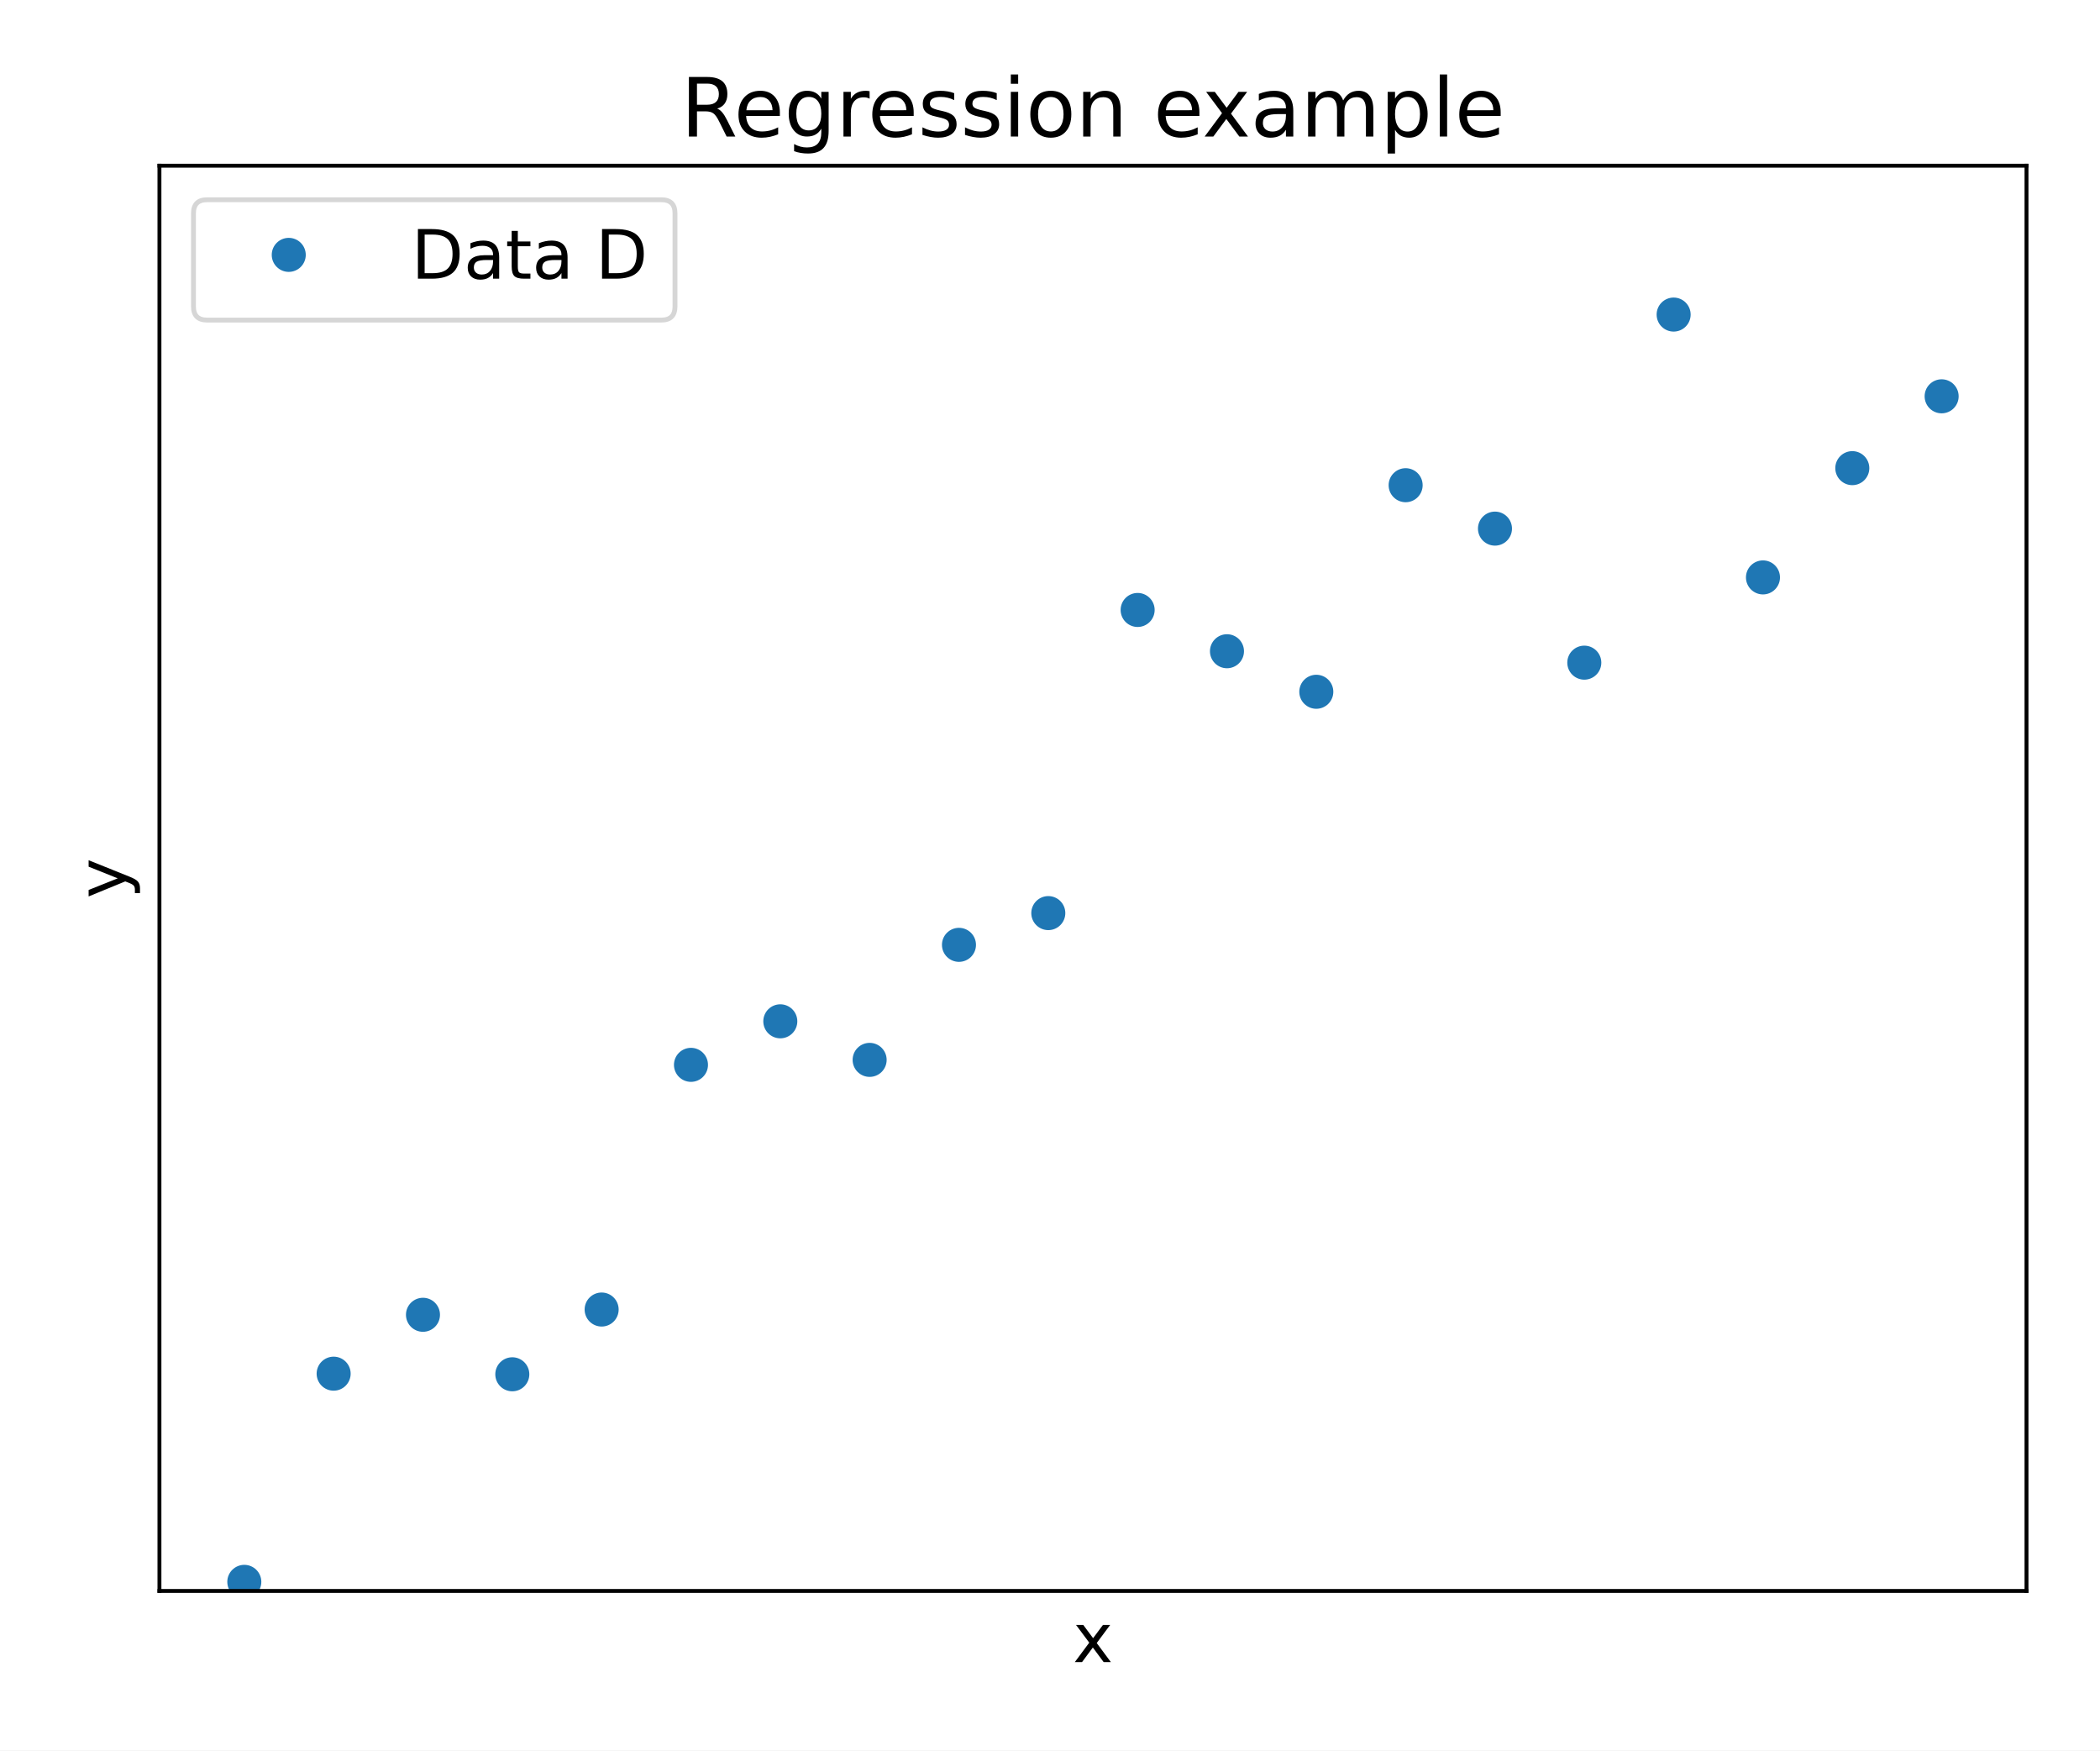
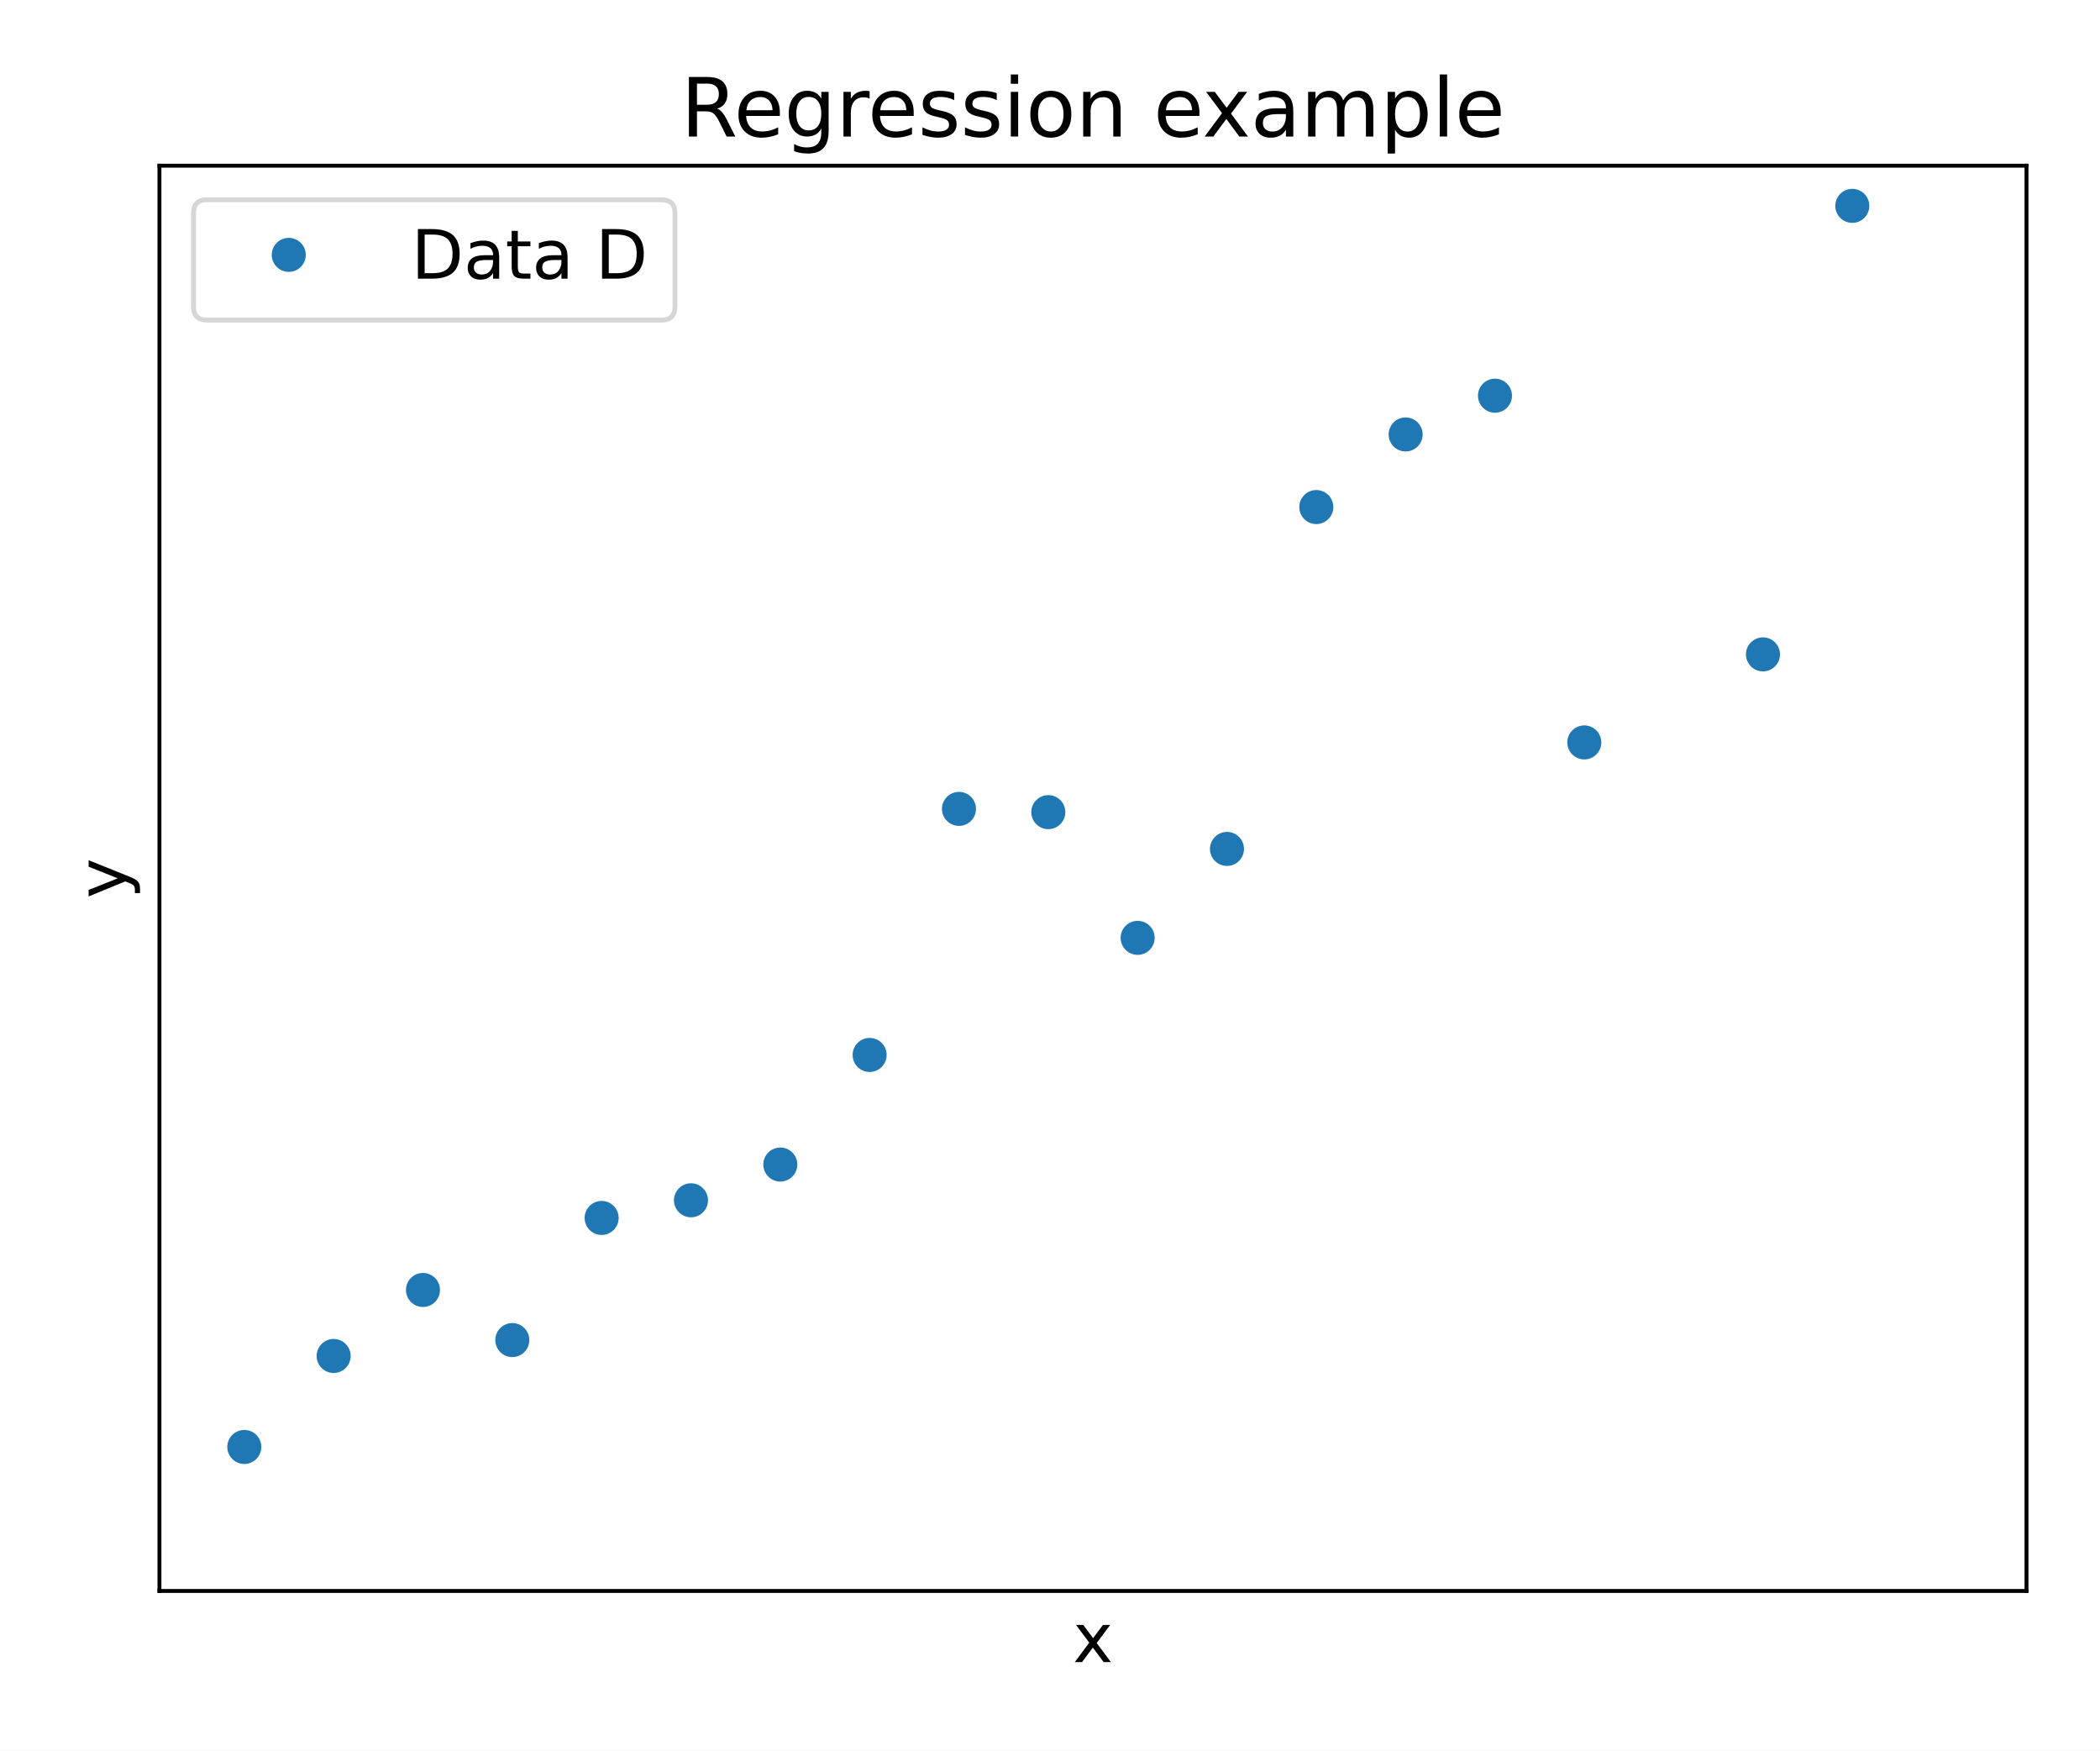
<svg xmlns="http://www.w3.org/2000/svg" xmlns:xlink="http://www.w3.org/1999/xlink" width="432pt" height="360pt" viewBox="0 0 432 360" version="1.1">
  <defs>
    <style type="text/css">*{stroke-linejoin: round; stroke-linecap: butt}</style>
  </defs>
  <g id="figure_1">
    <g id="patch_1">
      <path d="M 0 360  L 432 360  L 432 0  L 0 0  z " style="fill: #ffffff" />
    </g>
    <g id="axes_1">
      <g id="patch_2">
        <path d="M 32.8 327.2  L 416.88 327.2  L 416.88 34.08  L 32.8 34.08  z " style="fill: #ffffff" />
      </g>
      <g id="matplotlib.axis_1">
        <g id="text_1">
          <g transform="translate(220.6969 341.8378) scale(0.14 -0.14)">
            <defs>
              <path id="DejaVuSans-78" d="M 3513 3500  L 2247 1797  L 3578 0  L 2900 0  L 1881 1375  L 863 0  L 184 0  L 1544 1831  L 300 3500  L 978 3500  L 1906 2253  L 2834 3500  L 3513 3500  z " transform="scale(0.015625)" />
            </defs>
            <use xlink:href="#DejaVuSans-78" />
          </g>
        </g>
      </g>
      <g id="matplotlib.axis_2">
        <g id="text_2">
          <g transform="translate(25.88844 184.7831) rotate(-90) scale(0.14 -0.14)">
            <defs>
              <path id="DejaVuSans-79" d="M 2059 -325  Q 1816 -950 1584 -1140  Q 1353 -1331 966 -1331  L 506 -1331  L 506 -850  L 844 -850  Q 1081 -850 1212 -737  Q 1344 -625 1503 -206  L 1606 56  L 191 3500  L 800 3500  L 1894 763  L 2988 3500  L 3597 3500  L 2059 -325  z " transform="scale(0.015625)" />
            </defs>
            <use xlink:href="#DejaVuSans-79" />
          </g>
        </g>
      </g>
      <g id="line2d_1">
        <defs>
-           <path id="m6223303cf3" d="M 0 3  C 0.796 3 1.559 2.684 2.121 2.121  C 2.684 1.559 3 0.796 3 0  C 3 -0.796 2.684 -1.559 2.121 -2.121  C 1.559 -2.684 0.796 -3 0 -3  C -0.796 -3 -1.559 -2.684 -2.121 -2.121  C -2.684 -1.559 -3 -0.796 -3 0  C -3 0.796 -2.684 1.559 -2.121 2.121  C -1.559 2.684 -0.796 3 0 3  z " style="stroke: #1f77b4" />
+           <path id="m2661bee3d1" d="M 0 3  C 0.796 3 1.559 2.684 2.121 2.121  C 2.684 1.559 3 0.796 3 0  C 3 -0.796 2.684 -1.559 2.121 -2.121  C 1.559 -2.684 0.796 -3 0 -3  C -0.796 -3 -1.559 -2.684 -2.121 -2.121  C -2.684 -1.559 -3 -0.796 -3 0  C -3 0.796 -2.684 1.559 -2.121 2.121  C -1.559 2.684 -0.796 3 0 3  z " style="stroke: #1f77b4" />
        </defs>
-         <g clip-path="url(#pd41aecc14a)">
-           <use xlink:href="#m6223303cf3" x="50.258" y="325.328" style="fill: #1f77b4; stroke: #1f77b4" />
-           <use xlink:href="#m6223303cf3" x="68.635" y="282.513" style="fill: #1f77b4; stroke: #1f77b4" />
-           <use xlink:href="#m6223303cf3" x="87.012" y="270.401" style="fill: #1f77b4; stroke: #1f77b4" />
-           <use xlink:href="#m6223303cf3" x="105.389" y="282.639" style="fill: #1f77b4; stroke: #1f77b4" />
-           <use xlink:href="#m6223303cf3" x="123.766" y="269.321" style="fill: #1f77b4; stroke: #1f77b4" />
-           <use xlink:href="#m6223303cf3" x="142.143" y="218.999" style="fill: #1f77b4; stroke: #1f77b4" />
-           <use xlink:href="#m6223303cf3" x="160.52" y="210.046" style="fill: #1f77b4; stroke: #1f77b4" />
-           <use xlink:href="#m6223303cf3" x="178.897" y="217.977" style="fill: #1f77b4; stroke: #1f77b4" />
-           <use xlink:href="#m6223303cf3" x="197.274" y="194.319" style="fill: #1f77b4; stroke: #1f77b4" />
-           <use xlink:href="#m6223303cf3" x="215.651" y="187.791" style="fill: #1f77b4; stroke: #1f77b4" />
-           <use xlink:href="#m6223303cf3" x="234.029" y="125.446" style="fill: #1f77b4; stroke: #1f77b4" />
-           <use xlink:href="#m6223303cf3" x="252.406" y="133.935" style="fill: #1f77b4; stroke: #1f77b4" />
-           <use xlink:href="#m6223303cf3" x="270.783" y="142.272" style="fill: #1f77b4; stroke: #1f77b4" />
-           <use xlink:href="#m6223303cf3" x="289.16" y="99.789" style="fill: #1f77b4; stroke: #1f77b4" />
-           <use xlink:href="#m6223303cf3" x="307.537" y="108.717" style="fill: #1f77b4; stroke: #1f77b4" />
-           <use xlink:href="#m6223303cf3" x="325.914" y="136.284" style="fill: #1f77b4; stroke: #1f77b4" />
-           <use xlink:href="#m6223303cf3" x="344.291" y="64.696" style="fill: #1f77b4; stroke: #1f77b4" />
-           <use xlink:href="#m6223303cf3" x="362.668" y="118.752" style="fill: #1f77b4; stroke: #1f77b4" />
-           <use xlink:href="#m6223303cf3" x="381.045" y="96.28" style="fill: #1f77b4; stroke: #1f77b4" />
-           <use xlink:href="#m6223303cf3" x="399.422" y="81.506" style="fill: #1f77b4; stroke: #1f77b4" />
+         <g clip-path="url(#p7ff21de6e1)">
+           <use xlink:href="#m2661bee3d1" x="50.258" y="297.584" style="fill: #1f77b4; stroke: #1f77b4" />
+           <use xlink:href="#m2661bee3d1" x="68.635" y="278.875" style="fill: #1f77b4; stroke: #1f77b4" />
+           <use xlink:href="#m2661bee3d1" x="87.012" y="265.298" style="fill: #1f77b4; stroke: #1f77b4" />
+           <use xlink:href="#m2661bee3d1" x="105.389" y="275.603" style="fill: #1f77b4; stroke: #1f77b4" />
+           <use xlink:href="#m2661bee3d1" x="123.766" y="250.485" style="fill: #1f77b4; stroke: #1f77b4" />
+           <use xlink:href="#m2661bee3d1" x="142.143" y="246.856" style="fill: #1f77b4; stroke: #1f77b4" />
+           <use xlink:href="#m2661bee3d1" x="160.52" y="239.504" style="fill: #1f77b4; stroke: #1f77b4" />
+           <use xlink:href="#m2661bee3d1" x="178.897" y="216.965" style="fill: #1f77b4; stroke: #1f77b4" />
+           <use xlink:href="#m2661bee3d1" x="197.274" y="166.356" style="fill: #1f77b4; stroke: #1f77b4" />
+           <use xlink:href="#m2661bee3d1" x="215.651" y="167.027" style="fill: #1f77b4; stroke: #1f77b4" />
+           <use xlink:href="#m2661bee3d1" x="234.029" y="192.883" style="fill: #1f77b4; stroke: #1f77b4" />
+           <use xlink:href="#m2661bee3d1" x="252.406" y="174.589" style="fill: #1f77b4; stroke: #1f77b4" />
+           <use xlink:href="#m2661bee3d1" x="270.783" y="104.283" style="fill: #1f77b4; stroke: #1f77b4" />
+           <use xlink:href="#m2661bee3d1" x="289.16" y="89.351" style="fill: #1f77b4; stroke: #1f77b4" />
+           <use xlink:href="#m2661bee3d1" x="307.537" y="81.38" style="fill: #1f77b4; stroke: #1f77b4" />
+           <use xlink:href="#m2661bee3d1" x="325.914" y="152.686" style="fill: #1f77b4; stroke: #1f77b4" />
+           <use xlink:href="#m2661bee3d1" x="344.291" y="28.049" style="fill: #1f77b4; stroke: #1f77b4" />
+           <use xlink:href="#m2661bee3d1" x="362.668" y="134.58" style="fill: #1f77b4; stroke: #1f77b4" />
+           <use xlink:href="#m2661bee3d1" x="381.045" y="42.339" style="fill: #1f77b4; stroke: #1f77b4" />
+           <use xlink:href="#m2661bee3d1" x="399.422" y="18.101" style="fill: #1f77b4; stroke: #1f77b4" />
        </g>
      </g>
      <g id="patch_3">
        <path d="M 32.8 327.2  L 32.8 34.08  " style="fill: none; stroke: #000000; stroke-width: 0.8; stroke-linejoin: miter; stroke-linecap: square" />
      </g>
      <g id="patch_4">
        <path d="M 416.88 327.2  L 416.88 34.08  " style="fill: none; stroke: #000000; stroke-width: 0.8; stroke-linejoin: miter; stroke-linecap: square" />
      </g>
      <g id="patch_5">
        <path d="M 32.8 327.2  L 416.88 327.2  " style="fill: none; stroke: #000000; stroke-width: 0.8; stroke-linejoin: miter; stroke-linecap: square" />
      </g>
      <g id="patch_6">
        <path d="M 32.8 34.08  L 416.88 34.08  " style="fill: none; stroke: #000000; stroke-width: 0.8; stroke-linejoin: miter; stroke-linecap: square" />
      </g>
      <g id="text_3">
        <g transform="translate(140.0709 28.08) scale(0.168 -0.168)">
          <defs>
            <path id="DejaVuSans-52" d="M 2841 2188  Q 3044 2119 3236 1894  Q 3428 1669 3622 1275  L 4263 0  L 3584 0  L 2988 1197  Q 2756 1666 2539 1819  Q 2322 1972 1947 1972  L 1259 1972  L 1259 0  L 628 0  L 628 4666  L 2053 4666  Q 2853 4666 3247 4331  Q 3641 3997 3641 3322  Q 3641 2881 3436 2590  Q 3231 2300 2841 2188  z M 1259 4147  L 1259 2491  L 2053 2491  Q 2509 2491 2742 2702  Q 2975 2913 2975 3322  Q 2975 3731 2742 3939  Q 2509 4147 2053 4147  L 1259 4147  z " transform="scale(0.015625)" />
            <path id="DejaVuSans-65" d="M 3597 1894  L 3597 1613  L 953 1613  Q 991 1019 1311 708  Q 1631 397 2203 397  Q 2534 397 2845 478  Q 3156 559 3463 722  L 3463 178  Q 3153 47 2828 -22  Q 2503 -91 2169 -91  Q 1331 -91 842 396  Q 353 884 353 1716  Q 353 2575 817 3079  Q 1281 3584 2069 3584  Q 2775 3584 3186 3129  Q 3597 2675 3597 1894  z M 3022 2063  Q 3016 2534 2758 2815  Q 2500 3097 2075 3097  Q 1594 3097 1305 2825  Q 1016 2553 972 2059  L 3022 2063  z " transform="scale(0.015625)" />
            <path id="DejaVuSans-67" d="M 2906 1791  Q 2906 2416 2648 2759  Q 2391 3103 1925 3103  Q 1463 3103 1205 2759  Q 947 2416 947 1791  Q 947 1169 1205 825  Q 1463 481 1925 481  Q 2391 481 2648 825  Q 2906 1169 2906 1791  z M 3481 434  Q 3481 -459 3084 -895  Q 2688 -1331 1869 -1331  Q 1566 -1331 1297 -1286  Q 1028 -1241 775 -1147  L 775 -588  Q 1028 -725 1275 -790  Q 1522 -856 1778 -856  Q 2344 -856 2625 -561  Q 2906 -266 2906 331  L 2906 616  Q 2728 306 2450 153  Q 2172 0 1784 0  Q 1141 0 747 490  Q 353 981 353 1791  Q 353 2603 747 3093  Q 1141 3584 1784 3584  Q 2172 3584 2450 3431  Q 2728 3278 2906 2969  L 2906 3500  L 3481 3500  L 3481 434  z " transform="scale(0.015625)" />
            <path id="DejaVuSans-72" d="M 2631 2963  Q 2534 3019 2420 3045  Q 2306 3072 2169 3072  Q 1681 3072 1420 2755  Q 1159 2438 1159 1844  L 1159 0  L 581 0  L 581 3500  L 1159 3500  L 1159 2956  Q 1341 3275 1631 3429  Q 1922 3584 2338 3584  Q 2397 3584 2469 3576  Q 2541 3569 2628 3553  L 2631 2963  z " transform="scale(0.015625)" />
            <path id="DejaVuSans-73" d="M 2834 3397  L 2834 2853  Q 2591 2978 2328 3040  Q 2066 3103 1784 3103  Q 1356 3103 1142 2972  Q 928 2841 928 2578  Q 928 2378 1081 2264  Q 1234 2150 1697 2047  L 1894 2003  Q 2506 1872 2764 1633  Q 3022 1394 3022 966  Q 3022 478 2636 193  Q 2250 -91 1575 -91  Q 1294 -91 989 -36  Q 684 19 347 128  L 347 722  Q 666 556 975 473  Q 1284 391 1588 391  Q 1994 391 2212 530  Q 2431 669 2431 922  Q 2431 1156 2273 1281  Q 2116 1406 1581 1522  L 1381 1569  Q 847 1681 609 1914  Q 372 2147 372 2553  Q 372 3047 722 3315  Q 1072 3584 1716 3584  Q 2034 3584 2315 3537  Q 2597 3491 2834 3397  z " transform="scale(0.015625)" />
            <path id="DejaVuSans-69" d="M 603 3500  L 1178 3500  L 1178 0  L 603 0  L 603 3500  z M 603 4863  L 1178 4863  L 1178 4134  L 603 4134  L 603 4863  z " transform="scale(0.015625)" />
            <path id="DejaVuSans-6f" d="M 1959 3097  Q 1497 3097 1228 2736  Q 959 2375 959 1747  Q 959 1119 1226 758  Q 1494 397 1959 397  Q 2419 397 2687 759  Q 2956 1122 2956 1747  Q 2956 2369 2687 2733  Q 2419 3097 1959 3097  z M 1959 3584  Q 2709 3584 3137 3096  Q 3566 2609 3566 1747  Q 3566 888 3137 398  Q 2709 -91 1959 -91  Q 1206 -91 779 398  Q 353 888 353 1747  Q 353 2609 779 3096  Q 1206 3584 1959 3584  z " transform="scale(0.015625)" />
            <path id="DejaVuSans-6e" d="M 3513 2113  L 3513 0  L 2938 0  L 2938 2094  Q 2938 2591 2744 2837  Q 2550 3084 2163 3084  Q 1697 3084 1428 2787  Q 1159 2491 1159 1978  L 1159 0  L 581 0  L 581 3500  L 1159 3500  L 1159 2956  Q 1366 3272 1645 3428  Q 1925 3584 2291 3584  Q 2894 3584 3203 3211  Q 3513 2838 3513 2113  z " transform="scale(0.015625)" />
            <path id="DejaVuSans-20" transform="scale(0.015625)" />
            <path id="DejaVuSans-61" d="M 2194 1759  Q 1497 1759 1228 1600  Q 959 1441 959 1056  Q 959 750 1161 570  Q 1363 391 1709 391  Q 2188 391 2477 730  Q 2766 1069 2766 1631  L 2766 1759  L 2194 1759  z M 3341 1997  L 3341 0  L 2766 0  L 2766 531  Q 2569 213 2275 61  Q 1981 -91 1556 -91  Q 1019 -91 701 211  Q 384 513 384 1019  Q 384 1609 779 1909  Q 1175 2209 1959 2209  L 2766 2209  L 2766 2266  Q 2766 2663 2505 2880  Q 2244 3097 1772 3097  Q 1472 3097 1187 3025  Q 903 2953 641 2809  L 641 3341  Q 956 3463 1253 3523  Q 1550 3584 1831 3584  Q 2591 3584 2966 3190  Q 3341 2797 3341 1997  z " transform="scale(0.015625)" />
            <path id="DejaVuSans-6d" d="M 3328 2828  Q 3544 3216 3844 3400  Q 4144 3584 4550 3584  Q 5097 3584 5394 3201  Q 5691 2819 5691 2113  L 5691 0  L 5113 0  L 5113 2094  Q 5113 2597 4934 2840  Q 4756 3084 4391 3084  Q 3944 3084 3684 2787  Q 3425 2491 3425 1978  L 3425 0  L 2847 0  L 2847 2094  Q 2847 2600 2669 2842  Q 2491 3084 2119 3084  Q 1678 3084 1418 2786  Q 1159 2488 1159 1978  L 1159 0  L 581 0  L 581 3500  L 1159 3500  L 1159 2956  Q 1356 3278 1631 3431  Q 1906 3584 2284 3584  Q 2666 3584 2933 3390  Q 3200 3197 3328 2828  z " transform="scale(0.015625)" />
            <path id="DejaVuSans-70" d="M 1159 525  L 1159 -1331  L 581 -1331  L 581 3500  L 1159 3500  L 1159 2969  Q 1341 3281 1617 3432  Q 1894 3584 2278 3584  Q 2916 3584 3314 3078  Q 3713 2572 3713 1747  Q 3713 922 3314 415  Q 2916 -91 2278 -91  Q 1894 -91 1617 61  Q 1341 213 1159 525  z M 3116 1747  Q 3116 2381 2855 2742  Q 2594 3103 2138 3103  Q 1681 3103 1420 2742  Q 1159 2381 1159 1747  Q 1159 1113 1420 752  Q 1681 391 2138 391  Q 2594 391 2855 752  Q 3116 1113 3116 1747  z " transform="scale(0.015625)" />
            <path id="DejaVuSans-6c" d="M 603 4863  L 1178 4863  L 1178 0  L 603 0  L 603 4863  z " transform="scale(0.015625)" />
          </defs>
          <use xlink:href="#DejaVuSans-52" />
          <use xlink:href="#DejaVuSans-65" x="64.982" />
          <use xlink:href="#DejaVuSans-67" x="126.506" />
          <use xlink:href="#DejaVuSans-72" x="189.982" />
          <use xlink:href="#DejaVuSans-65" x="228.846" />
          <use xlink:href="#DejaVuSans-73" x="290.369" />
          <use xlink:href="#DejaVuSans-73" x="342.469" />
          <use xlink:href="#DejaVuSans-69" x="394.568" />
          <use xlink:href="#DejaVuSans-6f" x="422.352" />
          <use xlink:href="#DejaVuSans-6e" x="483.533" />
          <use xlink:href="#DejaVuSans-20" x="546.912" />
          <use xlink:href="#DejaVuSans-65" x="578.699" />
          <use xlink:href="#DejaVuSans-78" x="638.473" />
          <use xlink:href="#DejaVuSans-61" x="697.652" />
          <use xlink:href="#DejaVuSans-6d" x="758.932" />
          <use xlink:href="#DejaVuSans-70" x="856.344" />
          <use xlink:href="#DejaVuSans-6c" x="919.82" />
          <use xlink:href="#DejaVuSans-65" x="947.604" />
        </g>
      </g>
      <g id="legend_1">
        <g id="patch_7">
          <path d="M 42.6 65.829  L 136.057 65.829  Q 138.857 65.829 138.857 63.029  L 138.857 43.88  Q 138.857 41.08 136.057 41.08  L 42.6 41.08  Q 39.8 41.08 39.8 43.88  L 39.8 63.029  Q 39.8 65.829 42.6 65.829  z " style="fill: #ffffff; opacity: 0.8; stroke: #cccccc; stroke-linejoin: miter" />
        </g>
        <g id="line2d_2">
          <g>
-             <use xlink:href="#m6223303cf3" x="59.4" y="52.418" style="fill: #1f77b4; stroke: #1f77b4" />
+             <use xlink:href="#m2661bee3d1" x="59.4" y="52.418" style="fill: #1f77b4; stroke: #1f77b4" />
          </g>
        </g>
        <g id="text_4">
          <g transform="translate(84.6 57.31781) scale(0.14 -0.14)">
            <defs>
              <path id="DejaVuSans-44" d="M 1259 4147  L 1259 519  L 2022 519  Q 2988 519 3436 956  Q 3884 1394 3884 2338  Q 3884 3275 3436 3711  Q 2988 4147 2022 4147  L 1259 4147  z M 628 4666  L 1925 4666  Q 3281 4666 3915 4102  Q 4550 3538 4550 2338  Q 4550 1131 3912 565  Q 3275 0 1925 0  L 628 0  L 628 4666  z " transform="scale(0.015625)" />
              <path id="DejaVuSans-74" d="M 1172 4494  L 1172 3500  L 2356 3500  L 2356 3053  L 1172 3053  L 1172 1153  Q 1172 725 1289 603  Q 1406 481 1766 481  L 2356 481  L 2356 0  L 1766 0  Q 1100 0 847 248  Q 594 497 594 1153  L 594 3053  L 172 3053  L 172 3500  L 594 3500  L 594 4494  L 1172 4494  z " transform="scale(0.015625)" />
            </defs>
            <use xlink:href="#DejaVuSans-44" />
            <use xlink:href="#DejaVuSans-61" x="77.002" />
            <use xlink:href="#DejaVuSans-74" x="138.281" />
            <use xlink:href="#DejaVuSans-61" x="177.49" />
            <use xlink:href="#DejaVuSans-20" x="238.77" />
            <use xlink:href="#DejaVuSans-44" x="270.557" />
          </g>
        </g>
      </g>
    </g>
  </g>
  <defs>
-     <clipPath id="pd41aecc14a">
+     <clipPath id="p7ff21de6e1">
      <rect x="32.8" y="34.08" width="384.08" height="293.12" />
    </clipPath>
  </defs>
</svg>
